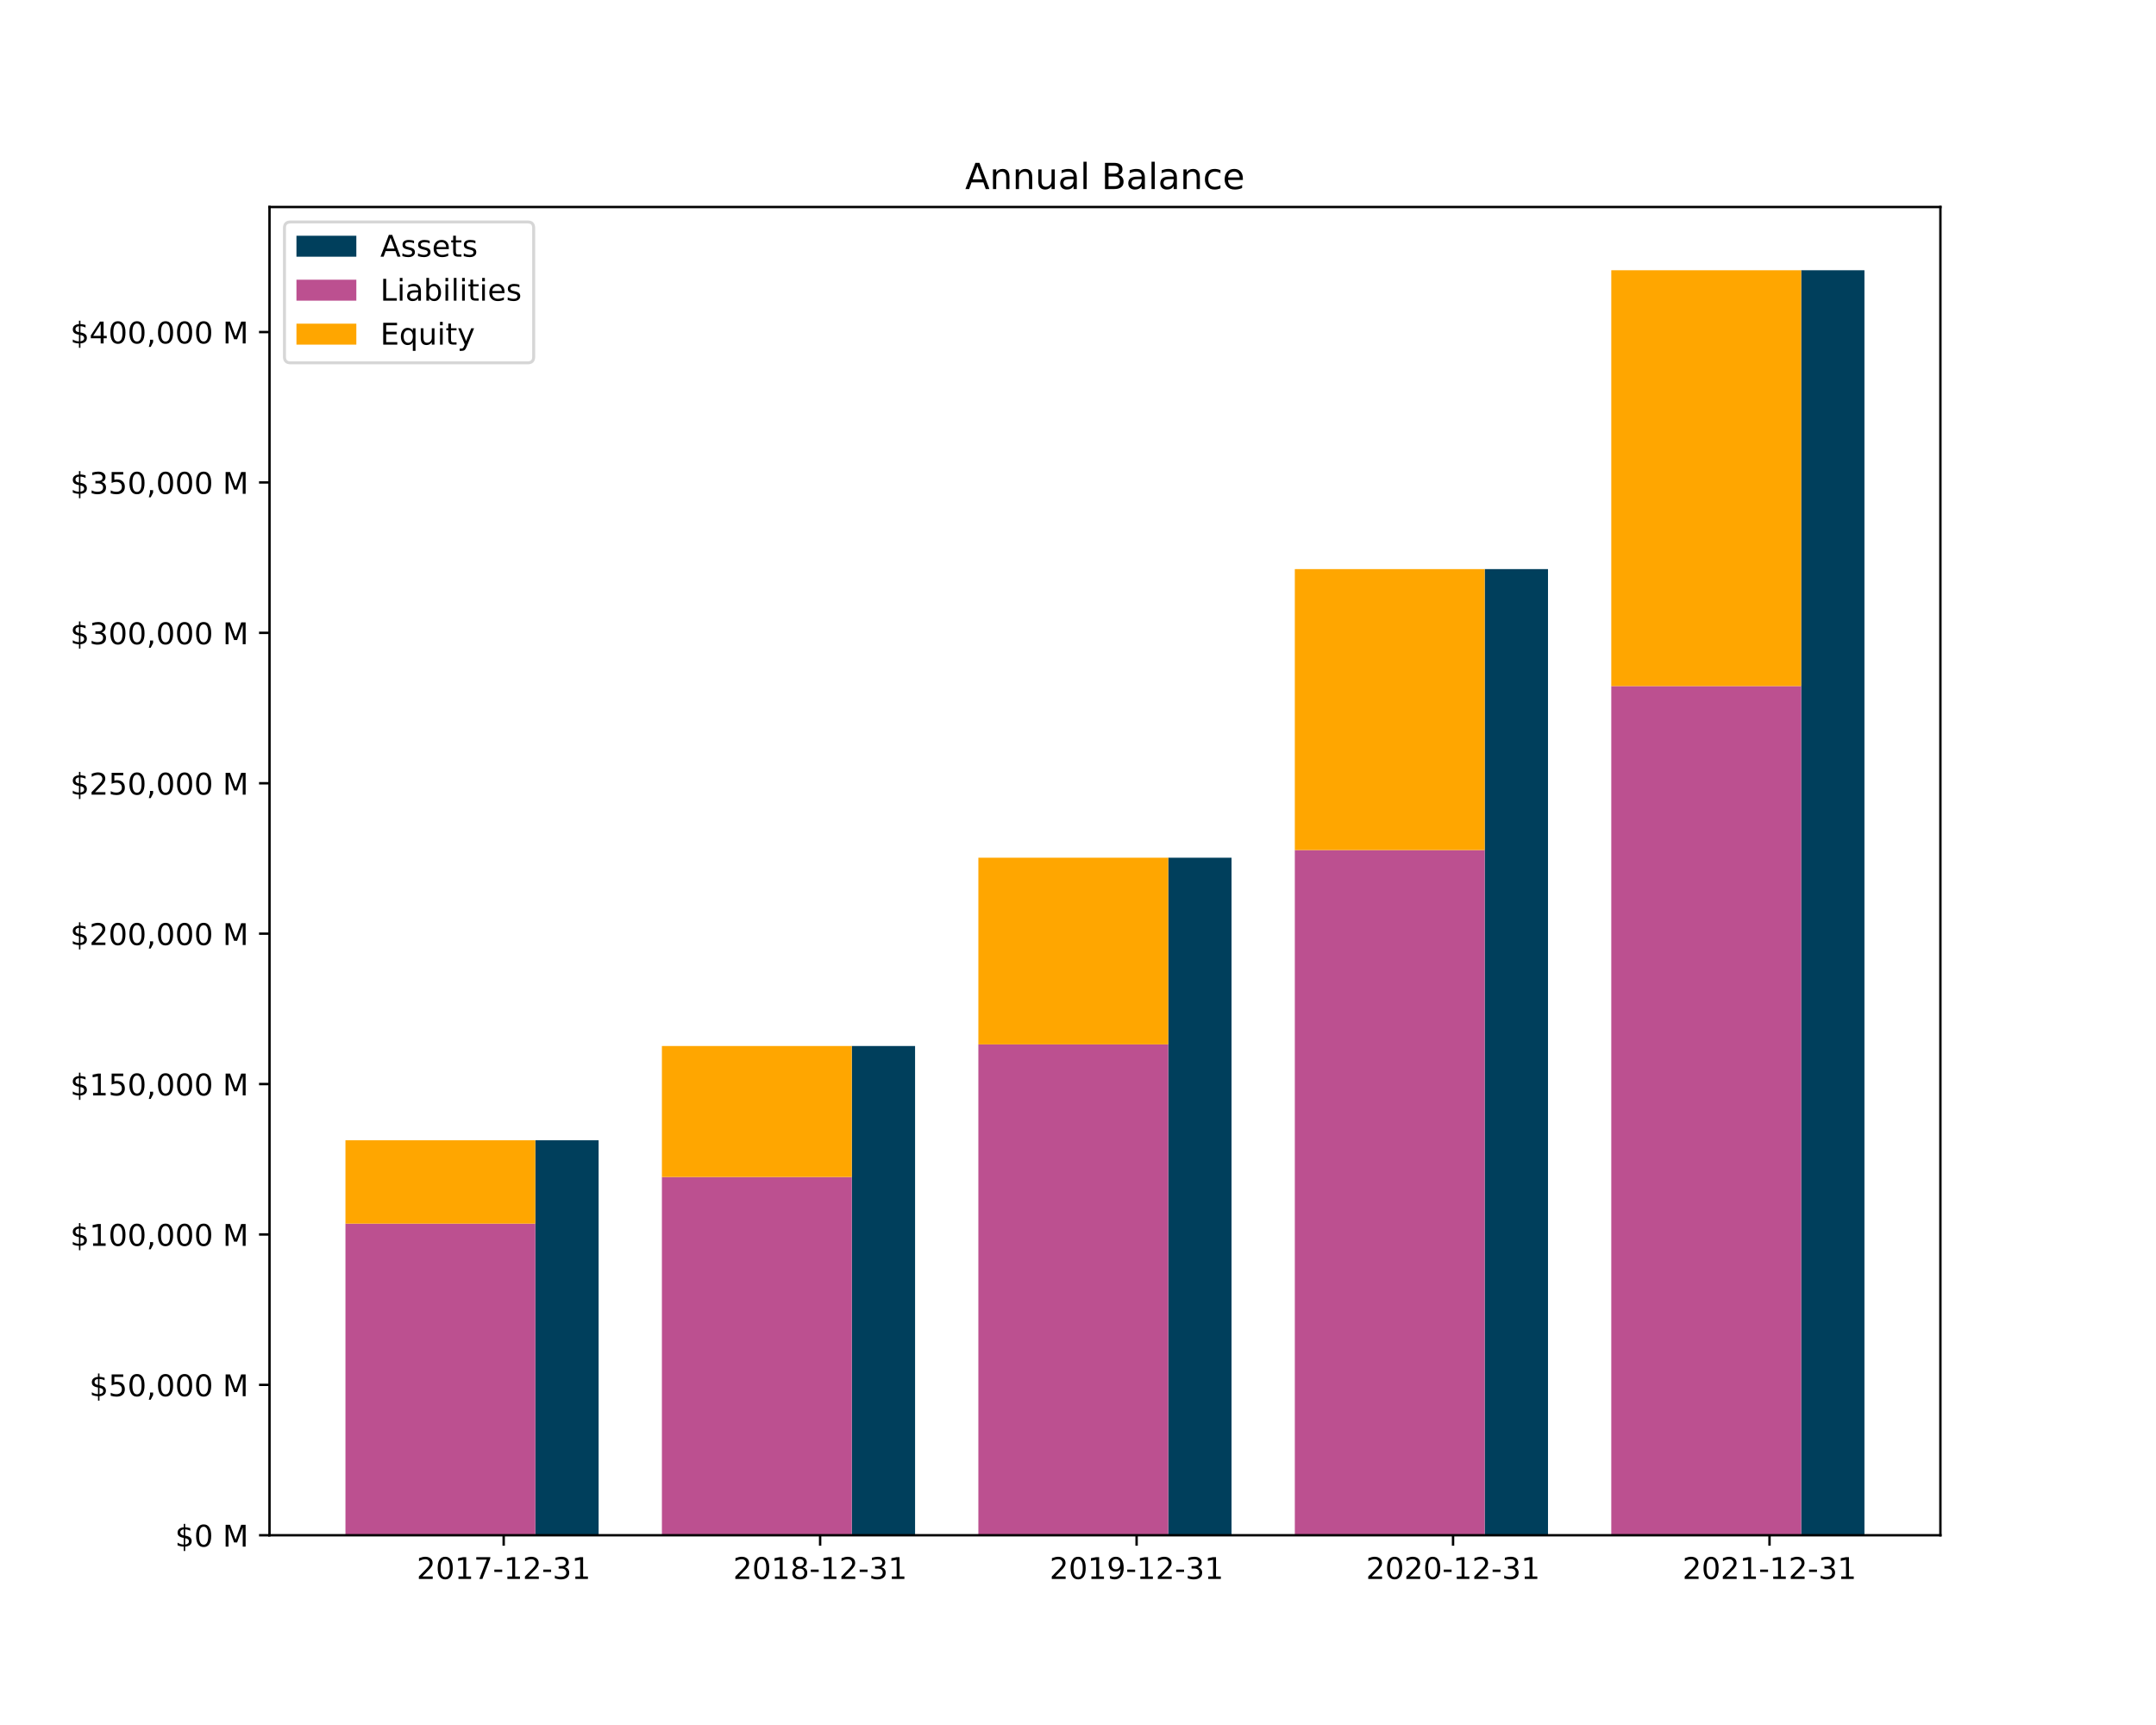
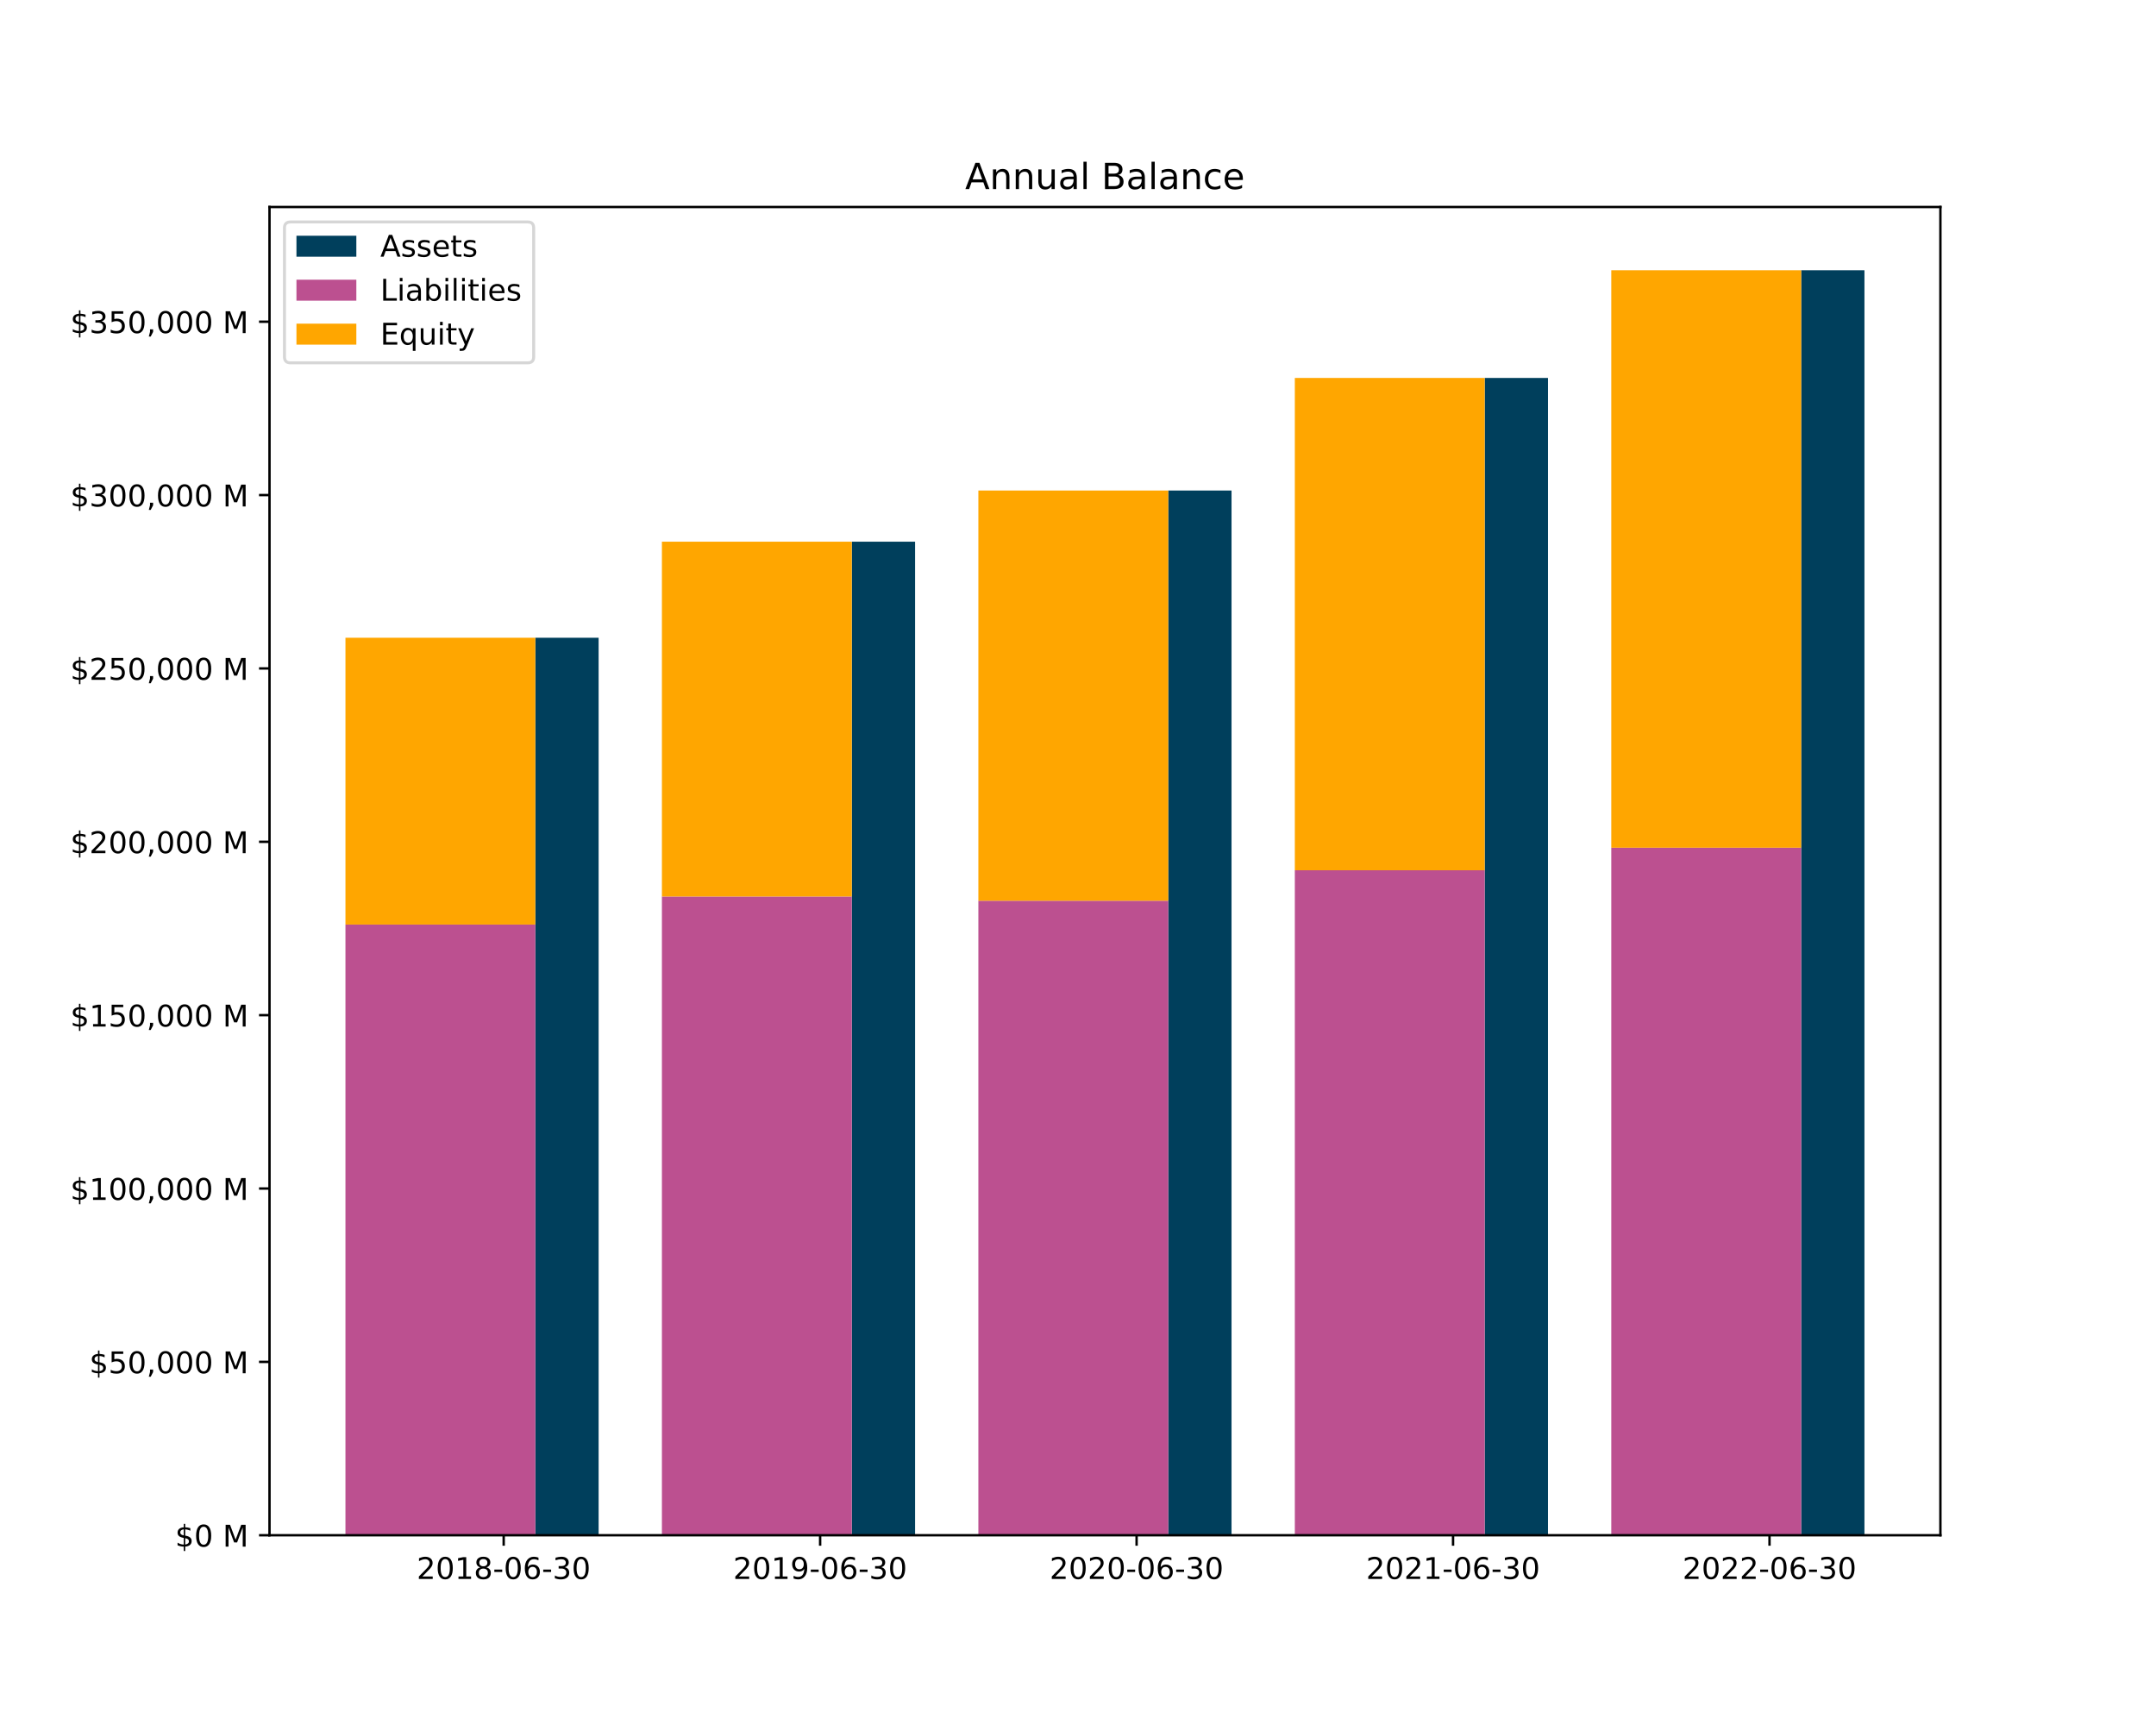
<svg xmlns="http://www.w3.org/2000/svg" xmlns:xlink="http://www.w3.org/1999/xlink" width="720pt" height="576pt" viewBox="0 0 720 576" version="1.1">
  <defs>
    <style type="text/css">*{stroke-linejoin: round; stroke-linecap: butt}</style>
  </defs>
  <g id="figure_1">
    <g id="patch_1">
      <path d="M 0 576  L 720 576  L 720 0  L 0 0  z " style="fill: #ffffff" />
    </g>
    <g id="axes_1">
      <g id="patch_2">
        <path d="M 90 512.64  L 648 512.64  L 648 69.12  L 90 69.12  z " style="fill: #ffffff" />
      </g>
      <g id="patch_3">
-         <path d="M 622.636 512.64  L 601.5 512.64  L 601.5 90.24  L 622.636 90.24  z " clip-path="url(#p053c8c487d)" style="fill: #003f5c" />
+         <path d="M 622.636 512.64  L 601.5 512.64  L 601.5 90.24  L 622.636 90.24  z " clip-path="url(#p5fec43cfbb)" style="fill: #003f5c" />
      </g>
      <g id="patch_4">
-         <path d="M 516.955 512.64  L 495.818 512.64  L 495.818 190.031  L 516.955 190.031  z " clip-path="url(#p053c8c487d)" style="fill: #003f5c" />
+         <path d="M 516.955 512.64  L 495.818 512.64  L 495.818 126.201  L 516.955 126.201  z " clip-path="url(#p5fec43cfbb)" style="fill: #003f5c" />
      </g>
      <g id="patch_5">
-         <path d="M 411.273 512.64  L 390.136 512.64  L 390.136 286.401  L 411.273 286.401  z " clip-path="url(#p053c8c487d)" style="fill: #003f5c" />
+         <path d="M 411.273 512.64  L 390.136 512.64  L 390.136 163.792  L 411.273 163.792  z " clip-path="url(#p5fec43cfbb)" style="fill: #003f5c" />
      </g>
      <g id="patch_6">
-         <path d="M 305.591 512.64  L 284.455 512.64  L 284.455 349.276  L 305.591 349.276  z " clip-path="url(#p053c8c487d)" style="fill: #003f5c" />
+         <path d="M 305.591 512.64  L 284.455 512.64  L 284.455 180.875  L 305.591 180.875  z " clip-path="url(#p5fec43cfbb)" style="fill: #003f5c" />
      </g>
      <g id="patch_7">
-         <path d="M 199.909 512.64  L 178.773 512.64  L 178.773 380.752  L 199.909 380.752  z " clip-path="url(#p053c8c487d)" style="fill: #003f5c" />
+         <path d="M 199.909 512.64  L 178.773 512.64  L 178.773 212.954  L 199.909 212.954  z " clip-path="url(#p5fec43cfbb)" style="fill: #003f5c" />
      </g>
      <g id="patch_8">
-         <path d="M 601.5 512.64  L 538.091 512.64  L 538.091 229.093  L 601.5 229.093  z " clip-path="url(#p053c8c487d)" style="fill: #bc5090" />
+         <path d="M 601.5 512.64  L 538.091 512.64  L 538.091 283.057  L 601.5 283.057  z " clip-path="url(#p5fec43cfbb)" style="fill: #bc5090" />
      </g>
      <g id="patch_9">
-         <path d="M 495.818 512.64  L 432.409 512.64  L 432.409 283.846  L 495.818 283.846  z " clip-path="url(#p053c8c487d)" style="fill: #bc5090" />
+         <path d="M 495.818 512.64  L 432.409 512.64  L 432.409 290.591  L 495.818 290.591  z " clip-path="url(#p5fec43cfbb)" style="fill: #bc5090" />
      </g>
      <g id="patch_10">
-         <path d="M 390.136 512.64  L 326.727 512.64  L 326.727 348.734  L 390.136 348.734  z " clip-path="url(#p053c8c487d)" style="fill: #bc5090" />
+         <path d="M 390.136 512.64  L 326.727 512.64  L 326.727 300.76  L 390.136 300.76  z " clip-path="url(#p5fec43cfbb)" style="fill: #bc5090" />
      </g>
      <g id="patch_11">
-         <path d="M 284.455 512.64  L 221.045 512.64  L 221.045 393.017  L 284.455 393.017  z " clip-path="url(#p053c8c487d)" style="fill: #bc5090" />
+         <path d="M 284.455 512.64  L 221.045 512.64  L 221.045 299.349  L 284.455 299.349  z " clip-path="url(#p5fec43cfbb)" style="fill: #bc5090" />
      </g>
      <g id="patch_12">
-         <path d="M 178.773 512.64  L 115.364 512.64  L 115.364 408.583  L 178.773 408.583  z " clip-path="url(#p053c8c487d)" style="fill: #bc5090" />
+         <path d="M 178.773 512.64  L 115.364 512.64  L 115.364 308.722  L 178.773 308.722  z " clip-path="url(#p5fec43cfbb)" style="fill: #bc5090" />
      </g>
      <g id="patch_13">
-         <path d="M 601.5 229.093  L 538.091 229.093  L 538.091 90.24  L 601.5 90.24  z " clip-path="url(#p053c8c487d)" style="fill: #ffa600" />
+         <path d="M 601.5 283.057  L 538.091 283.057  L 538.091 90.24  L 601.5 90.24  z " clip-path="url(#p5fec43cfbb)" style="fill: #ffa600" />
      </g>
      <g id="patch_14">
-         <path d="M 495.818 283.846  L 432.409 283.846  L 432.409 190.031  L 495.818 190.031  z " clip-path="url(#p053c8c487d)" style="fill: #ffa600" />
+         <path d="M 495.818 290.591  L 432.409 290.591  L 432.409 126.201  L 495.818 126.201  z " clip-path="url(#p5fec43cfbb)" style="fill: #ffa600" />
      </g>
      <g id="patch_15">
-         <path d="M 390.136 348.734  L 326.727 348.734  L 326.727 286.401  L 390.136 286.401  z " clip-path="url(#p053c8c487d)" style="fill: #ffa600" />
+         <path d="M 390.136 300.76  L 326.727 300.76  L 326.727 163.792  L 390.136 163.792  z " clip-path="url(#p5fec43cfbb)" style="fill: #ffa600" />
      </g>
      <g id="patch_16">
-         <path d="M 284.455 393.017  L 221.045 393.017  L 221.045 349.276  L 284.455 349.276  z " clip-path="url(#p053c8c487d)" style="fill: #ffa600" />
+         <path d="M 284.455 299.349  L 221.045 299.349  L 221.045 180.875  L 284.455 180.875  z " clip-path="url(#p5fec43cfbb)" style="fill: #ffa600" />
      </g>
      <g id="patch_17">
-         <path d="M 178.773 408.583  L 115.364 408.583  L 115.364 380.752  L 178.773 380.752  z " clip-path="url(#p053c8c487d)" style="fill: #ffa600" />
+         <path d="M 178.773 308.722  L 115.364 308.722  L 115.364 212.954  L 178.773 212.954  z " clip-path="url(#p5fec43cfbb)" style="fill: #ffa600" />
      </g>
      <g id="matplotlib.axis_1">
        <g id="xtick_1">
          <g id="line2d_1">
            <defs>
-               <path id="m36cf8c5cd2" d="M 0 0  L 0 3.5  " style="stroke: #000000; stroke-width: 0.8" />
+               <path id="m88807a516a" d="M 0 0  L 0 3.5  " style="stroke: #000000; stroke-width: 0.8" />
            </defs>
            <g>
-               <use xlink:href="#m36cf8c5cd2" x="590.932" y="512.64" style="stroke: #000000; stroke-width: 0.8" />
+               <use xlink:href="#m88807a516a" x="590.932" y="512.64" style="stroke: #000000; stroke-width: 0.8" />
            </g>
          </g>
          <g id="text_1">
            <g transform="translate(561.874 527.2384) scale(0.1 -0.1)">
              <defs>
                <path id="DejaVuSans-32" d="M 1228 531  L 3431 531  L 3431 0  L 469 0  L 469 531  Q 828 903 1448 1529  Q 2069 2156 2228 2338  Q 2531 2678 2651 2914  Q 2772 3150 2772 3378  Q 2772 3750 2511 3984  Q 2250 4219 1831 4219  Q 1534 4219 1204 4116  Q 875 4013 500 3803  L 500 4441  Q 881 4594 1212 4672  Q 1544 4750 1819 4750  Q 2544 4750 2975 4387  Q 3406 4025 3406 3419  Q 3406 3131 3298 2873  Q 3191 2616 2906 2266  Q 2828 2175 2409 1742  Q 1991 1309 1228 531  z " transform="scale(0.015625)" />
                <path id="DejaVuSans-30" d="M 2034 4250  Q 1547 4250 1301 3770  Q 1056 3291 1056 2328  Q 1056 1369 1301 889  Q 1547 409 2034 409  Q 2525 409 2770 889  Q 3016 1369 3016 2328  Q 3016 3291 2770 3770  Q 2525 4250 2034 4250  z M 2034 4750  Q 2819 4750 3233 4129  Q 3647 3509 3647 2328  Q 3647 1150 3233 529  Q 2819 -91 2034 -91  Q 1250 -91 836 529  Q 422 1150 422 2328  Q 422 3509 836 4129  Q 1250 4750 2034 4750  z " transform="scale(0.015625)" />
+                 <path id="DejaVuSans-2d" d="M 313 2009  L 1997 2009  L 1997 1497  L 313 1497  L 313 2009  z " transform="scale(0.015625)" />
+                 <path id="DejaVuSans-36" d="M 2113 2584  Q 1688 2584 1439 2293  Q 1191 2003 1191 1497  Q 1191 994 1439 701  Q 1688 409 2113 409  Q 2538 409 2786 701  Q 3034 994 3034 1497  Q 3034 2003 2786 2293  Q 2538 2584 2113 2584  z M 3366 4563  L 3366 3988  Q 3128 4100 2886 4159  Q 2644 4219 2406 4219  Q 1781 4219 1451 3797  Q 1122 3375 1075 2522  Q 1259 2794 1537 2939  Q 1816 3084 2150 3084  Q 2853 3084 3261 2657  Q 3669 2231 3669 1497  Q 3669 778 3244 343  Q 2819 -91 2113 -91  Q 1303 -91 875 529  Q 447 1150 447 2328  Q 447 3434 972 4092  Q 1497 4750 2381 4750  Q 2619 4750 2861 4703  Q 3103 4656 3366 4563  z " transform="scale(0.015625)" />
+                 <path id="DejaVuSans-33" d="M 2597 2516  Q 3050 2419 3304 2112  Q 3559 1806 3559 1356  Q 3559 666 3084 287  Q 2609 -91 1734 -91  Q 1441 -91 1130 -33  Q 819 25 488 141  L 488 750  Q 750 597 1062 519  Q 1375 441 1716 441  Q 2309 441 2620 675  Q 2931 909 2931 1356  Q 2931 1769 2642 2001  Q 2353 2234 1838 2234  L 1294 2234  L 1294 2753  L 1863 2753  Q 2328 2753 2575 2939  Q 2822 3125 2822 3475  Q 2822 3834 2567 4026  Q 2313 4219 1838 4219  Q 1578 4219 1281 4162  Q 984 4106 628 3988  L 628 4550  Q 988 4650 1302 4700  Q 1616 4750 1894 4750  Q 2613 4750 3031 4423  Q 3450 4097 3450 3541  Q 3450 3153 3228 2886  Q 3006 2619 2597 2516  z " transform="scale(0.015625)" />
+               </defs>
+               <use xlink:href="#DejaVuSans-32" />
+               <use xlink:href="#DejaVuSans-30" x="63.623" />
+               <use xlink:href="#DejaVuSans-32" x="127.246" />
+               <use xlink:href="#DejaVuSans-32" x="190.869" />
+               <use xlink:href="#DejaVuSans-2d" x="254.492" />
+               <use xlink:href="#DejaVuSans-30" x="290.576" />
+               <use xlink:href="#DejaVuSans-36" x="354.199" />
+               <use xlink:href="#DejaVuSans-2d" x="417.822" />
+               <use xlink:href="#DejaVuSans-33" x="453.906" />
+               <use xlink:href="#DejaVuSans-30" x="517.529" />
+             </g>
+           </g>
+         </g>
+         <g id="xtick_2">
+           <g id="line2d_2">
+             <g>
+               <use xlink:href="#m88807a516a" x="485.25" y="512.64" style="stroke: #000000; stroke-width: 0.8" />
+             </g>
+           </g>
+           <g id="text_2">
+             <g transform="translate(456.1922 527.2384) scale(0.1 -0.1)">
+               <defs>
                <path id="DejaVuSans-31" d="M 794 531  L 1825 531  L 1825 4091  L 703 3866  L 703 4441  L 1819 4666  L 2450 4666  L 2450 531  L 3481 531  L 3481 0  L 794 0  L 794 531  z " transform="scale(0.015625)" />
-                 <path id="DejaVuSans-2d" d="M 313 2009  L 1997 2009  L 1997 1497  L 313 1497  L 313 2009  z " transform="scale(0.015625)" />
-                 <path id="DejaVuSans-33" d="M 2597 2516  Q 3050 2419 3304 2112  Q 3559 1806 3559 1356  Q 3559 666 3084 287  Q 2609 -91 1734 -91  Q 1441 -91 1130 -33  Q 819 25 488 141  L 488 750  Q 750 597 1062 519  Q 1375 441 1716 441  Q 2309 441 2620 675  Q 2931 909 2931 1356  Q 2931 1769 2642 2001  Q 2353 2234 1838 2234  L 1294 2234  L 1294 2753  L 1863 2753  Q 2328 2753 2575 2939  Q 2822 3125 2822 3475  Q 2822 3834 2567 4026  Q 2313 4219 1838 4219  Q 1578 4219 1281 4162  Q 984 4106 628 3988  L 628 4550  Q 988 4650 1302 4700  Q 1616 4750 1894 4750  Q 2613 4750 3031 4423  Q 3450 4097 3450 3541  Q 3450 3153 3228 2886  Q 3006 2619 2597 2516  z " transform="scale(0.015625)" />
              </defs>
              <use xlink:href="#DejaVuSans-32" />
              <use xlink:href="#DejaVuSans-30" x="63.623" />
              <use xlink:href="#DejaVuSans-32" x="127.246" />
              <use xlink:href="#DejaVuSans-31" x="190.869" />
              <use xlink:href="#DejaVuSans-2d" x="254.492" />
-               <use xlink:href="#DejaVuSans-31" x="290.576" />
-               <use xlink:href="#DejaVuSans-32" x="354.199" />
+               <use xlink:href="#DejaVuSans-30" x="290.576" />
+               <use xlink:href="#DejaVuSans-36" x="354.199" />
              <use xlink:href="#DejaVuSans-2d" x="417.822" />
              <use xlink:href="#DejaVuSans-33" x="453.906" />
-               <use xlink:href="#DejaVuSans-31" x="517.529" />
-             </g>
-           </g>
-         </g>
-         <g id="xtick_2">
-           <g id="line2d_2">
-             <g>
-               <use xlink:href="#m36cf8c5cd2" x="485.25" y="512.64" style="stroke: #000000; stroke-width: 0.8" />
-             </g>
-           </g>
-           <g id="text_2">
-             <g transform="translate(456.1922 527.2384) scale(0.1 -0.1)">
+               <use xlink:href="#DejaVuSans-30" x="517.529" />
+             </g>
+           </g>
+         </g>
+         <g id="xtick_3">
+           <g id="line2d_3">
+             <g>
+               <use xlink:href="#m88807a516a" x="379.568" y="512.64" style="stroke: #000000; stroke-width: 0.8" />
+             </g>
+           </g>
+           <g id="text_3">
+             <g transform="translate(350.5104 527.2384) scale(0.1 -0.1)">
              <use xlink:href="#DejaVuSans-32" />
              <use xlink:href="#DejaVuSans-30" x="63.623" />
              <use xlink:href="#DejaVuSans-32" x="127.246" />
              <use xlink:href="#DejaVuSans-30" x="190.869" />
              <use xlink:href="#DejaVuSans-2d" x="254.492" />
-               <use xlink:href="#DejaVuSans-31" x="290.576" />
-               <use xlink:href="#DejaVuSans-32" x="354.199" />
+               <use xlink:href="#DejaVuSans-30" x="290.576" />
+               <use xlink:href="#DejaVuSans-36" x="354.199" />
              <use xlink:href="#DejaVuSans-2d" x="417.822" />
              <use xlink:href="#DejaVuSans-33" x="453.906" />
-               <use xlink:href="#DejaVuSans-31" x="517.529" />
-             </g>
-           </g>
-         </g>
-         <g id="xtick_3">
-           <g id="line2d_3">
-             <g>
-               <use xlink:href="#m36cf8c5cd2" x="379.568" y="512.64" style="stroke: #000000; stroke-width: 0.8" />
-             </g>
-           </g>
-           <g id="text_3">
-             <g transform="translate(350.5104 527.2384) scale(0.1 -0.1)">
+               <use xlink:href="#DejaVuSans-30" x="517.529" />
+             </g>
+           </g>
+         </g>
+         <g id="xtick_4">
+           <g id="line2d_4">
+             <g>
+               <use xlink:href="#m88807a516a" x="273.886" y="512.64" style="stroke: #000000; stroke-width: 0.8" />
+             </g>
+           </g>
+           <g id="text_4">
+             <g transform="translate(244.8286 527.2384) scale(0.1 -0.1)">
              <defs>
                <path id="DejaVuSans-39" d="M 703 97  L 703 672  Q 941 559 1184 500  Q 1428 441 1663 441  Q 2288 441 2617 861  Q 2947 1281 2994 2138  Q 2813 1869 2534 1725  Q 2256 1581 1919 1581  Q 1219 1581 811 2004  Q 403 2428 403 3163  Q 403 3881 828 4315  Q 1253 4750 1959 4750  Q 2769 4750 3195 4129  Q 3622 3509 3622 2328  Q 3622 1225 3098 567  Q 2575 -91 1691 -91  Q 1453 -91 1209 -44  Q 966 3 703 97  z M 1959 2075  Q 2384 2075 2632 2365  Q 2881 2656 2881 3163  Q 2881 3666 2632 3958  Q 2384 4250 1959 4250  Q 1534 4250 1286 3958  Q 1038 3666 1038 3163  Q 1038 2656 1286 2365  Q 1534 2075 1959 2075  z " transform="scale(0.015625)" />
              </defs>
              <use xlink:href="#DejaVuSans-32" />
              <use xlink:href="#DejaVuSans-30" x="63.623" />
              <use xlink:href="#DejaVuSans-31" x="127.246" />
              <use xlink:href="#DejaVuSans-39" x="190.869" />
              <use xlink:href="#DejaVuSans-2d" x="254.492" />
-               <use xlink:href="#DejaVuSans-31" x="290.576" />
-               <use xlink:href="#DejaVuSans-32" x="354.199" />
+               <use xlink:href="#DejaVuSans-30" x="290.576" />
+               <use xlink:href="#DejaVuSans-36" x="354.199" />
              <use xlink:href="#DejaVuSans-2d" x="417.822" />
              <use xlink:href="#DejaVuSans-33" x="453.906" />
-               <use xlink:href="#DejaVuSans-31" x="517.529" />
-             </g>
-           </g>
-         </g>
-         <g id="xtick_4">
-           <g id="line2d_4">
-             <g>
-               <use xlink:href="#m36cf8c5cd2" x="273.886" y="512.64" style="stroke: #000000; stroke-width: 0.8" />
-             </g>
-           </g>
-           <g id="text_4">
-             <g transform="translate(244.8286 527.2384) scale(0.1 -0.1)">
+               <use xlink:href="#DejaVuSans-30" x="517.529" />
+             </g>
+           </g>
+         </g>
+         <g id="xtick_5">
+           <g id="line2d_5">
+             <g>
+               <use xlink:href="#m88807a516a" x="168.205" y="512.64" style="stroke: #000000; stroke-width: 0.8" />
+             </g>
+           </g>
+           <g id="text_5">
+             <g transform="translate(139.1467 527.2384) scale(0.1 -0.1)">
              <defs>
                <path id="DejaVuSans-38" d="M 2034 2216  Q 1584 2216 1326 1975  Q 1069 1734 1069 1313  Q 1069 891 1326 650  Q 1584 409 2034 409  Q 2484 409 2743 651  Q 3003 894 3003 1313  Q 3003 1734 2745 1975  Q 2488 2216 2034 2216  z M 1403 2484  Q 997 2584 770 2862  Q 544 3141 544 3541  Q 544 4100 942 4425  Q 1341 4750 2034 4750  Q 2731 4750 3128 4425  Q 3525 4100 3525 3541  Q 3525 3141 3298 2862  Q 3072 2584 2669 2484  Q 3125 2378 3379 2068  Q 3634 1759 3634 1313  Q 3634 634 3220 271  Q 2806 -91 2034 -91  Q 1263 -91 848 271  Q 434 634 434 1313  Q 434 1759 690 2068  Q 947 2378 1403 2484  z M 1172 3481  Q 1172 3119 1398 2916  Q 1625 2713 2034 2713  Q 2441 2713 2670 2916  Q 2900 3119 2900 3481  Q 2900 3844 2670 4047  Q 2441 4250 2034 4250  Q 1625 4250 1398 4047  Q 1172 3844 1172 3481  z " transform="scale(0.015625)" />
              </defs>
              <use xlink:href="#DejaVuSans-32" />
              <use xlink:href="#DejaVuSans-30" x="63.623" />
              <use xlink:href="#DejaVuSans-31" x="127.246" />
              <use xlink:href="#DejaVuSans-38" x="190.869" />
              <use xlink:href="#DejaVuSans-2d" x="254.492" />
-               <use xlink:href="#DejaVuSans-31" x="290.576" />
-               <use xlink:href="#DejaVuSans-32" x="354.199" />
+               <use xlink:href="#DejaVuSans-30" x="290.576" />
+               <use xlink:href="#DejaVuSans-36" x="354.199" />
              <use xlink:href="#DejaVuSans-2d" x="417.822" />
              <use xlink:href="#DejaVuSans-33" x="453.906" />
-               <use xlink:href="#DejaVuSans-31" x="517.529" />
-             </g>
-           </g>
-         </g>
-         <g id="xtick_5">
-           <g id="line2d_5">
-             <g>
-               <use xlink:href="#m36cf8c5cd2" x="168.205" y="512.64" style="stroke: #000000; stroke-width: 0.8" />
-             </g>
-           </g>
-           <g id="text_5">
-             <g transform="translate(139.1467 527.2384) scale(0.1 -0.1)">
-               <defs>
-                 <path id="DejaVuSans-37" d="M 525 4666  L 3525 4666  L 3525 4397  L 1831 0  L 1172 0  L 2766 4134  L 525 4134  L 525 4666  z " transform="scale(0.015625)" />
-               </defs>
-               <use xlink:href="#DejaVuSans-32" />
-               <use xlink:href="#DejaVuSans-30" x="63.623" />
-               <use xlink:href="#DejaVuSans-31" x="127.246" />
-               <use xlink:href="#DejaVuSans-37" x="190.869" />
-               <use xlink:href="#DejaVuSans-2d" x="254.492" />
-               <use xlink:href="#DejaVuSans-31" x="290.576" />
-               <use xlink:href="#DejaVuSans-32" x="354.199" />
-               <use xlink:href="#DejaVuSans-2d" x="417.822" />
-               <use xlink:href="#DejaVuSans-33" x="453.906" />
-               <use xlink:href="#DejaVuSans-31" x="517.529" />
+               <use xlink:href="#DejaVuSans-30" x="517.529" />
            </g>
          </g>
        </g>
      </g>
      <g id="matplotlib.axis_2">
        <g id="ytick_1">
          <g id="line2d_6">
            <defs>
-               <path id="m431fc85517" d="M 0 0  L -3.5 0  " style="stroke: #000000; stroke-width: 0.8" />
+               <path id="m5c0bc288c9" d="M 0 0  L -3.5 0  " style="stroke: #000000; stroke-width: 0.8" />
            </defs>
            <g>
-               <use xlink:href="#m431fc85517" x="90" y="512.64" style="stroke: #000000; stroke-width: 0.8" />
+               <use xlink:href="#m5c0bc288c9" x="90" y="512.64" style="stroke: #000000; stroke-width: 0.8" />
            </g>
          </g>
          <g id="text_6">
            <g transform="translate(58.46875 516.4392) scale(0.1 -0.1)">
              <defs>
                <path id="DejaVuSans-24" d="M 2163 -941  L 1850 -941  L 1847 0  Q 1519 6 1191 76  Q 863 147 531 288  L 531 850  Q 850 650 1176 548  Q 1503 447 1850 444  L 1850 1869  Q 1159 1981 845 2250  Q 531 2519 531 2988  Q 531 3497 872 3790  Q 1213 4084 1850 4128  L 1850 4863  L 2163 4863  L 2163 4138  Q 2453 4125 2725 4076  Q 2997 4028 3256 3944  L 3256 3397  Q 2997 3528 2723 3600  Q 2450 3672 2163 3684  L 2163 2350  Q 2872 2241 3206 1959  Q 3541 1678 3541 1191  Q 3541 663 3186 358  Q 2831 53 2163 6  L 2163 -941  z M 1850 2406  L 1850 3688  Q 1488 3647 1297 3481  Q 1106 3316 1106 3041  Q 1106 2772 1282 2622  Q 1459 2472 1850 2406  z M 2163 1806  L 2163 453  Q 2559 506 2761 678  Q 2963 850 2963 1131  Q 2963 1406 2770 1568  Q 2578 1731 2163 1806  z " transform="scale(0.015625)" />
                <path id="DejaVuSans-20" transform="scale(0.015625)" />
                <path id="DejaVuSans-4d" d="M 628 4666  L 1569 4666  L 2759 1491  L 3956 4666  L 4897 4666  L 4897 0  L 4281 0  L 4281 4097  L 3078 897  L 2444 897  L 1241 4097  L 1241 0  L 628 0  L 628 4666  z " transform="scale(0.015625)" />
              </defs>
              <use xlink:href="#DejaVuSans-24" />
              <use xlink:href="#DejaVuSans-30" x="63.623" />
              <use xlink:href="#DejaVuSans-20" x="127.246" />
              <use xlink:href="#DejaVuSans-4d" x="159.033" />
            </g>
          </g>
        </g>
        <g id="ytick_2">
          <g id="line2d_7">
            <g>
-               <use xlink:href="#m431fc85517" x="90" y="462.42" style="stroke: #000000; stroke-width: 0.8" />
+               <use xlink:href="#m5c0bc288c9" x="90" y="454.752" style="stroke: #000000; stroke-width: 0.8" />
            </g>
          </g>
          <g id="text_7">
-             <g transform="translate(29.84062 466.2191) scale(0.1 -0.1)">
+             <g transform="translate(29.84062 458.5508) scale(0.1 -0.1)">
              <defs>
                <path id="DejaVuSans-35" d="M 691 4666  L 3169 4666  L 3169 4134  L 1269 4134  L 1269 2991  Q 1406 3038 1543 3061  Q 1681 3084 1819 3084  Q 2600 3084 3056 2656  Q 3513 2228 3513 1497  Q 3513 744 3044 326  Q 2575 -91 1722 -91  Q 1428 -91 1123 -41  Q 819 9 494 109  L 494 744  Q 775 591 1075 516  Q 1375 441 1709 441  Q 2250 441 2565 725  Q 2881 1009 2881 1497  Q 2881 1984 2565 2268  Q 2250 2553 1709 2553  Q 1456 2553 1204 2497  Q 953 2441 691 2322  L 691 4666  z " transform="scale(0.015625)" />
                <path id="DejaVuSans-2c" d="M 750 794  L 1409 794  L 1409 256  L 897 -744  L 494 -744  L 750 256  L 750 794  z " transform="scale(0.015625)" />
              </defs>
              <use xlink:href="#DejaVuSans-24" />
              <use xlink:href="#DejaVuSans-35" x="63.623" />
              <use xlink:href="#DejaVuSans-30" x="127.246" />
              <use xlink:href="#DejaVuSans-2c" x="190.869" />
              <use xlink:href="#DejaVuSans-30" x="222.656" />
              <use xlink:href="#DejaVuSans-30" x="286.279" />
              <use xlink:href="#DejaVuSans-30" x="349.902" />
              <use xlink:href="#DejaVuSans-20" x="413.525" />
              <use xlink:href="#DejaVuSans-4d" x="445.312" />
            </g>
          </g>
        </g>
        <g id="ytick_3">
          <g id="line2d_8">
            <g>
-               <use xlink:href="#m431fc85517" x="90" y="412.2" style="stroke: #000000; stroke-width: 0.8" />
+               <use xlink:href="#m5c0bc288c9" x="90" y="396.863" style="stroke: #000000; stroke-width: 0.8" />
            </g>
          </g>
          <g id="text_8">
-             <g transform="translate(23.47812 415.9991) scale(0.1 -0.1)">
+             <g transform="translate(23.47812 400.6624) scale(0.1 -0.1)">
              <use xlink:href="#DejaVuSans-24" />
              <use xlink:href="#DejaVuSans-31" x="63.623" />
              <use xlink:href="#DejaVuSans-30" x="127.246" />
              <use xlink:href="#DejaVuSans-30" x="190.869" />
              <use xlink:href="#DejaVuSans-2c" x="254.492" />
              <use xlink:href="#DejaVuSans-30" x="286.279" />
              <use xlink:href="#DejaVuSans-30" x="349.902" />
              <use xlink:href="#DejaVuSans-30" x="413.525" />
              <use xlink:href="#DejaVuSans-20" x="477.148" />
              <use xlink:href="#DejaVuSans-4d" x="508.936" />
            </g>
          </g>
        </g>
        <g id="ytick_4">
          <g id="line2d_9">
            <g>
-               <use xlink:href="#m431fc85517" x="90" y="361.98" style="stroke: #000000; stroke-width: 0.8" />
+               <use xlink:href="#m5c0bc288c9" x="90" y="338.975" style="stroke: #000000; stroke-width: 0.8" />
            </g>
          </g>
          <g id="text_9">
-             <g transform="translate(23.47812 365.779) scale(0.1 -0.1)">
+             <g transform="translate(23.47812 342.774) scale(0.1 -0.1)">
              <use xlink:href="#DejaVuSans-24" />
              <use xlink:href="#DejaVuSans-31" x="63.623" />
              <use xlink:href="#DejaVuSans-35" x="127.246" />
              <use xlink:href="#DejaVuSans-30" x="190.869" />
              <use xlink:href="#DejaVuSans-2c" x="254.492" />
              <use xlink:href="#DejaVuSans-30" x="286.279" />
              <use xlink:href="#DejaVuSans-30" x="349.902" />
              <use xlink:href="#DejaVuSans-30" x="413.525" />
              <use xlink:href="#DejaVuSans-20" x="477.148" />
              <use xlink:href="#DejaVuSans-4d" x="508.936" />
            </g>
          </g>
        </g>
        <g id="ytick_5">
          <g id="line2d_10">
            <g>
-               <use xlink:href="#m431fc85517" x="90" y="311.76" style="stroke: #000000; stroke-width: 0.8" />
+               <use xlink:href="#m5c0bc288c9" x="90" y="281.086" style="stroke: #000000; stroke-width: 0.8" />
            </g>
          </g>
          <g id="text_10">
-             <g transform="translate(23.47812 315.5589) scale(0.1 -0.1)">
+             <g transform="translate(23.47812 284.8857) scale(0.1 -0.1)">
              <use xlink:href="#DejaVuSans-24" />
              <use xlink:href="#DejaVuSans-32" x="63.623" />
              <use xlink:href="#DejaVuSans-30" x="127.246" />
              <use xlink:href="#DejaVuSans-30" x="190.869" />
              <use xlink:href="#DejaVuSans-2c" x="254.492" />
              <use xlink:href="#DejaVuSans-30" x="286.279" />
              <use xlink:href="#DejaVuSans-30" x="349.902" />
              <use xlink:href="#DejaVuSans-30" x="413.525" />
              <use xlink:href="#DejaVuSans-20" x="477.148" />
              <use xlink:href="#DejaVuSans-4d" x="508.936" />
            </g>
          </g>
        </g>
        <g id="ytick_6">
          <g id="line2d_11">
            <g>
-               <use xlink:href="#m431fc85517" x="90" y="261.54" style="stroke: #000000; stroke-width: 0.8" />
+               <use xlink:href="#m5c0bc288c9" x="90" y="223.198" style="stroke: #000000; stroke-width: 0.8" />
            </g>
          </g>
          <g id="text_11">
-             <g transform="translate(23.47812 265.3389) scale(0.1 -0.1)">
+             <g transform="translate(23.47812 226.9973) scale(0.1 -0.1)">
              <use xlink:href="#DejaVuSans-24" />
              <use xlink:href="#DejaVuSans-32" x="63.623" />
              <use xlink:href="#DejaVuSans-35" x="127.246" />
              <use xlink:href="#DejaVuSans-30" x="190.869" />
              <use xlink:href="#DejaVuSans-2c" x="254.492" />
              <use xlink:href="#DejaVuSans-30" x="286.279" />
              <use xlink:href="#DejaVuSans-30" x="349.902" />
              <use xlink:href="#DejaVuSans-30" x="413.525" />
              <use xlink:href="#DejaVuSans-20" x="477.148" />
              <use xlink:href="#DejaVuSans-4d" x="508.936" />
            </g>
          </g>
        </g>
        <g id="ytick_7">
          <g id="line2d_12">
            <g>
-               <use xlink:href="#m431fc85517" x="90" y="211.32" style="stroke: #000000; stroke-width: 0.8" />
+               <use xlink:href="#m5c0bc288c9" x="90" y="165.31" style="stroke: #000000; stroke-width: 0.8" />
            </g>
          </g>
          <g id="text_12">
-             <g transform="translate(23.47812 215.1188) scale(0.1 -0.1)">
+             <g transform="translate(23.47812 169.1089) scale(0.1 -0.1)">
              <use xlink:href="#DejaVuSans-24" />
              <use xlink:href="#DejaVuSans-33" x="63.623" />
              <use xlink:href="#DejaVuSans-30" x="127.246" />
              <use xlink:href="#DejaVuSans-30" x="190.869" />
              <use xlink:href="#DejaVuSans-2c" x="254.492" />
              <use xlink:href="#DejaVuSans-30" x="286.279" />
              <use xlink:href="#DejaVuSans-30" x="349.902" />
              <use xlink:href="#DejaVuSans-30" x="413.525" />
              <use xlink:href="#DejaVuSans-20" x="477.148" />
              <use xlink:href="#DejaVuSans-4d" x="508.936" />
            </g>
          </g>
        </g>
        <g id="ytick_8">
          <g id="line2d_13">
            <g>
-               <use xlink:href="#m431fc85517" x="90" y="161.1" style="stroke: #000000; stroke-width: 0.8" />
+               <use xlink:href="#m5c0bc288c9" x="90" y="107.421" style="stroke: #000000; stroke-width: 0.8" />
            </g>
          </g>
          <g id="text_13">
-             <g transform="translate(23.47812 164.8987) scale(0.1 -0.1)">
+             <g transform="translate(23.47812 111.2205) scale(0.1 -0.1)">
              <use xlink:href="#DejaVuSans-24" />
              <use xlink:href="#DejaVuSans-33" x="63.623" />
              <use xlink:href="#DejaVuSans-35" x="127.246" />
              <use xlink:href="#DejaVuSans-30" x="190.869" />
              <use xlink:href="#DejaVuSans-2c" x="254.492" />
              <use xlink:href="#DejaVuSans-30" x="286.279" />
              <use xlink:href="#DejaVuSans-30" x="349.902" />
              <use xlink:href="#DejaVuSans-30" x="413.525" />
              <use xlink:href="#DejaVuSans-20" x="477.148" />
              <use xlink:href="#DejaVuSans-4d" x="508.936" />
            </g>
          </g>
        </g>
-         <g id="ytick_9">
-           <g id="line2d_14">
-             <g>
-               <use xlink:href="#m431fc85517" x="90" y="110.879" style="stroke: #000000; stroke-width: 0.8" />
-             </g>
-           </g>
-           <g id="text_14">
-             <g transform="translate(23.47812 114.6787) scale(0.1 -0.1)">
-               <defs>
-                 <path id="DejaVuSans-34" d="M 2419 4116  L 825 1625  L 2419 1625  L 2419 4116  z M 2253 4666  L 3047 4666  L 3047 1625  L 3713 1625  L 3713 1100  L 3047 1100  L 3047 0  L 2419 0  L 2419 1100  L 313 1100  L 313 1709  L 2253 4666  z " transform="scale(0.015625)" />
-               </defs>
-               <use xlink:href="#DejaVuSans-24" />
-               <use xlink:href="#DejaVuSans-34" x="63.623" />
-               <use xlink:href="#DejaVuSans-30" x="127.246" />
-               <use xlink:href="#DejaVuSans-30" x="190.869" />
-               <use xlink:href="#DejaVuSans-2c" x="254.492" />
-               <use xlink:href="#DejaVuSans-30" x="286.279" />
-               <use xlink:href="#DejaVuSans-30" x="349.902" />
-               <use xlink:href="#DejaVuSans-30" x="413.525" />
-               <use xlink:href="#DejaVuSans-20" x="477.148" />
-               <use xlink:href="#DejaVuSans-4d" x="508.936" />
-             </g>
-           </g>
-         </g>
      </g>
      <g id="patch_18">
        <path d="M 90 512.64  L 90 69.12  " style="fill: none; stroke: #000000; stroke-width: 0.8; stroke-linejoin: miter; stroke-linecap: square" />
      </g>
      <g id="patch_19">
        <path d="M 648 512.64  L 648 69.12  " style="fill: none; stroke: #000000; stroke-width: 0.8; stroke-linejoin: miter; stroke-linecap: square" />
      </g>
      <g id="patch_20">
        <path d="M 90 512.64  L 648 512.64  " style="fill: none; stroke: #000000; stroke-width: 0.8; stroke-linejoin: miter; stroke-linecap: square" />
      </g>
      <g id="patch_21">
        <path d="M 90 69.12  L 648 69.12  " style="fill: none; stroke: #000000; stroke-width: 0.8; stroke-linejoin: miter; stroke-linecap: square" />
      </g>
-       <g id="text_15">
+       <g id="text_14">
        <g transform="translate(322.3069 63.12) scale(0.12 -0.12)">
          <defs>
            <path id="DejaVuSans-41" d="M 2188 4044  L 1331 1722  L 3047 1722  L 2188 4044  z M 1831 4666  L 2547 4666  L 4325 0  L 3669 0  L 3244 1197  L 1141 1197  L 716 0  L 50 0  L 1831 4666  z " transform="scale(0.015625)" />
            <path id="DejaVuSans-6e" d="M 3513 2113  L 3513 0  L 2938 0  L 2938 2094  Q 2938 2591 2744 2837  Q 2550 3084 2163 3084  Q 1697 3084 1428 2787  Q 1159 2491 1159 1978  L 1159 0  L 581 0  L 581 3500  L 1159 3500  L 1159 2956  Q 1366 3272 1645 3428  Q 1925 3584 2291 3584  Q 2894 3584 3203 3211  Q 3513 2838 3513 2113  z " transform="scale(0.015625)" />
            <path id="DejaVuSans-75" d="M 544 1381  L 544 3500  L 1119 3500  L 1119 1403  Q 1119 906 1312 657  Q 1506 409 1894 409  Q 2359 409 2629 706  Q 2900 1003 2900 1516  L 2900 3500  L 3475 3500  L 3475 0  L 2900 0  L 2900 538  Q 2691 219 2414 64  Q 2138 -91 1772 -91  Q 1169 -91 856 284  Q 544 659 544 1381  z M 1991 3584  L 1991 3584  z " transform="scale(0.015625)" />
            <path id="DejaVuSans-61" d="M 2194 1759  Q 1497 1759 1228 1600  Q 959 1441 959 1056  Q 959 750 1161 570  Q 1363 391 1709 391  Q 2188 391 2477 730  Q 2766 1069 2766 1631  L 2766 1759  L 2194 1759  z M 3341 1997  L 3341 0  L 2766 0  L 2766 531  Q 2569 213 2275 61  Q 1981 -91 1556 -91  Q 1019 -91 701 211  Q 384 513 384 1019  Q 384 1609 779 1909  Q 1175 2209 1959 2209  L 2766 2209  L 2766 2266  Q 2766 2663 2505 2880  Q 2244 3097 1772 3097  Q 1472 3097 1187 3025  Q 903 2953 641 2809  L 641 3341  Q 956 3463 1253 3523  Q 1550 3584 1831 3584  Q 2591 3584 2966 3190  Q 3341 2797 3341 1997  z " transform="scale(0.015625)" />
            <path id="DejaVuSans-6c" d="M 603 4863  L 1178 4863  L 1178 0  L 603 0  L 603 4863  z " transform="scale(0.015625)" />
            <path id="DejaVuSans-42" d="M 1259 2228  L 1259 519  L 2272 519  Q 2781 519 3026 730  Q 3272 941 3272 1375  Q 3272 1813 3026 2020  Q 2781 2228 2272 2228  L 1259 2228  z M 1259 4147  L 1259 2741  L 2194 2741  Q 2656 2741 2882 2914  Q 3109 3088 3109 3444  Q 3109 3797 2882 3972  Q 2656 4147 2194 4147  L 1259 4147  z M 628 4666  L 2241 4666  Q 2963 4666 3353 4366  Q 3744 4066 3744 3513  Q 3744 3084 3544 2831  Q 3344 2578 2956 2516  Q 3422 2416 3680 2098  Q 3938 1781 3938 1306  Q 3938 681 3513 340  Q 3088 0 2303 0  L 628 0  L 628 4666  z " transform="scale(0.015625)" />
            <path id="DejaVuSans-63" d="M 3122 3366  L 3122 2828  Q 2878 2963 2633 3030  Q 2388 3097 2138 3097  Q 1578 3097 1268 2742  Q 959 2388 959 1747  Q 959 1106 1268 751  Q 1578 397 2138 397  Q 2388 397 2633 464  Q 2878 531 3122 666  L 3122 134  Q 2881 22 2623 -34  Q 2366 -91 2075 -91  Q 1284 -91 818 406  Q 353 903 353 1747  Q 353 2603 823 3093  Q 1294 3584 2113 3584  Q 2378 3584 2631 3529  Q 2884 3475 3122 3366  z " transform="scale(0.015625)" />
            <path id="DejaVuSans-65" d="M 3597 1894  L 3597 1613  L 953 1613  Q 991 1019 1311 708  Q 1631 397 2203 397  Q 2534 397 2845 478  Q 3156 559 3463 722  L 3463 178  Q 3153 47 2828 -22  Q 2503 -91 2169 -91  Q 1331 -91 842 396  Q 353 884 353 1716  Q 353 2575 817 3079  Q 1281 3584 2069 3584  Q 2775 3584 3186 3129  Q 3597 2675 3597 1894  z M 3022 2063  Q 3016 2534 2758 2815  Q 2500 3097 2075 3097  Q 1594 3097 1305 2825  Q 1016 2553 972 2059  L 3022 2063  z " transform="scale(0.015625)" />
          </defs>
          <use xlink:href="#DejaVuSans-41" />
          <use xlink:href="#DejaVuSans-6e" x="68.408" />
          <use xlink:href="#DejaVuSans-6e" x="131.787" />
          <use xlink:href="#DejaVuSans-75" x="195.166" />
          <use xlink:href="#DejaVuSans-61" x="258.545" />
          <use xlink:href="#DejaVuSans-6c" x="319.824" />
          <use xlink:href="#DejaVuSans-20" x="347.607" />
          <use xlink:href="#DejaVuSans-42" x="379.395" />
          <use xlink:href="#DejaVuSans-61" x="447.998" />
          <use xlink:href="#DejaVuSans-6c" x="509.277" />
          <use xlink:href="#DejaVuSans-61" x="537.061" />
          <use xlink:href="#DejaVuSans-6e" x="598.34" />
          <use xlink:href="#DejaVuSans-63" x="661.719" />
          <use xlink:href="#DejaVuSans-65" x="716.699" />
        </g>
      </g>
      <g id="legend_1">
        <g id="patch_22">
          <path d="M 97 121.154  L 176.222 121.154  Q 178.222 121.154 178.222 119.154  L 178.222 76.12  Q 178.222 74.12 176.222 74.12  L 97 74.12  Q 95 74.12 95 76.12  L 95 119.154  Q 95 121.154 97 121.154  z " style="fill: #ffffff; opacity: 0.8; stroke: #cccccc; stroke-linejoin: miter" />
        </g>
        <g id="patch_23">
          <path d="M 99 85.718  L 119 85.718  L 119 78.718  L 99 78.718  z " style="fill: #003f5c" />
        </g>
-         <g id="text_16">
+         <g id="text_15">
          <g transform="translate(127 85.71844) scale(0.1 -0.1)">
            <defs>
              <path id="DejaVuSans-73" d="M 2834 3397  L 2834 2853  Q 2591 2978 2328 3040  Q 2066 3103 1784 3103  Q 1356 3103 1142 2972  Q 928 2841 928 2578  Q 928 2378 1081 2264  Q 1234 2150 1697 2047  L 1894 2003  Q 2506 1872 2764 1633  Q 3022 1394 3022 966  Q 3022 478 2636 193  Q 2250 -91 1575 -91  Q 1294 -91 989 -36  Q 684 19 347 128  L 347 722  Q 666 556 975 473  Q 1284 391 1588 391  Q 1994 391 2212 530  Q 2431 669 2431 922  Q 2431 1156 2273 1281  Q 2116 1406 1581 1522  L 1381 1569  Q 847 1681 609 1914  Q 372 2147 372 2553  Q 372 3047 722 3315  Q 1072 3584 1716 3584  Q 2034 3584 2315 3537  Q 2597 3491 2834 3397  z " transform="scale(0.015625)" />
              <path id="DejaVuSans-74" d="M 1172 4494  L 1172 3500  L 2356 3500  L 2356 3053  L 1172 3053  L 1172 1153  Q 1172 725 1289 603  Q 1406 481 1766 481  L 2356 481  L 2356 0  L 1766 0  Q 1100 0 847 248  Q 594 497 594 1153  L 594 3053  L 172 3053  L 172 3500  L 594 3500  L 594 4494  L 1172 4494  z " transform="scale(0.015625)" />
            </defs>
            <use xlink:href="#DejaVuSans-41" />
            <use xlink:href="#DejaVuSans-73" x="68.408" />
            <use xlink:href="#DejaVuSans-73" x="120.508" />
            <use xlink:href="#DejaVuSans-65" x="172.607" />
            <use xlink:href="#DejaVuSans-74" x="234.131" />
            <use xlink:href="#DejaVuSans-73" x="273.34" />
          </g>
        </g>
        <g id="patch_24">
          <path d="M 99 100.397  L 119 100.397  L 119 93.397  L 99 93.397  z " style="fill: #bc5090" />
        </g>
-         <g id="text_17">
+         <g id="text_16">
          <g transform="translate(127 100.3966) scale(0.1 -0.1)">
            <defs>
              <path id="DejaVuSans-4c" d="M 628 4666  L 1259 4666  L 1259 531  L 3531 531  L 3531 0  L 628 0  L 628 4666  z " transform="scale(0.015625)" />
              <path id="DejaVuSans-69" d="M 603 3500  L 1178 3500  L 1178 0  L 603 0  L 603 3500  z M 603 4863  L 1178 4863  L 1178 4134  L 603 4134  L 603 4863  z " transform="scale(0.015625)" />
              <path id="DejaVuSans-62" d="M 3116 1747  Q 3116 2381 2855 2742  Q 2594 3103 2138 3103  Q 1681 3103 1420 2742  Q 1159 2381 1159 1747  Q 1159 1113 1420 752  Q 1681 391 2138 391  Q 2594 391 2855 752  Q 3116 1113 3116 1747  z M 1159 2969  Q 1341 3281 1617 3432  Q 1894 3584 2278 3584  Q 2916 3584 3314 3078  Q 3713 2572 3713 1747  Q 3713 922 3314 415  Q 2916 -91 2278 -91  Q 1894 -91 1617 61  Q 1341 213 1159 525  L 1159 0  L 581 0  L 581 4863  L 1159 4863  L 1159 2969  z " transform="scale(0.015625)" />
            </defs>
            <use xlink:href="#DejaVuSans-4c" />
            <use xlink:href="#DejaVuSans-69" x="55.713" />
            <use xlink:href="#DejaVuSans-61" x="83.496" />
            <use xlink:href="#DejaVuSans-62" x="144.775" />
            <use xlink:href="#DejaVuSans-69" x="208.252" />
            <use xlink:href="#DejaVuSans-6c" x="236.035" />
            <use xlink:href="#DejaVuSans-69" x="263.818" />
            <use xlink:href="#DejaVuSans-74" x="291.602" />
            <use xlink:href="#DejaVuSans-69" x="330.811" />
            <use xlink:href="#DejaVuSans-65" x="358.594" />
            <use xlink:href="#DejaVuSans-73" x="420.117" />
          </g>
        </g>
        <g id="patch_25">
          <path d="M 99 115.075  L 119 115.075  L 119 108.075  L 99 108.075  z " style="fill: #ffa600" />
        </g>
-         <g id="text_18">
+         <g id="text_17">
          <g transform="translate(127 115.0747) scale(0.1 -0.1)">
            <defs>
              <path id="DejaVuSans-45" d="M 628 4666  L 3578 4666  L 3578 4134  L 1259 4134  L 1259 2753  L 3481 2753  L 3481 2222  L 1259 2222  L 1259 531  L 3634 531  L 3634 0  L 628 0  L 628 4666  z " transform="scale(0.015625)" />
              <path id="DejaVuSans-71" d="M 947 1747  Q 947 1113 1208 752  Q 1469 391 1925 391  Q 2381 391 2643 752  Q 2906 1113 2906 1747  Q 2906 2381 2643 2742  Q 2381 3103 1925 3103  Q 1469 3103 1208 2742  Q 947 2381 947 1747  z M 2906 525  Q 2725 213 2448 61  Q 2172 -91 1784 -91  Q 1150 -91 751 415  Q 353 922 353 1747  Q 353 2572 751 3078  Q 1150 3584 1784 3584  Q 2172 3584 2448 3432  Q 2725 3281 2906 2969  L 2906 3500  L 3481 3500  L 3481 -1331  L 2906 -1331  L 2906 525  z " transform="scale(0.015625)" />
              <path id="DejaVuSans-79" d="M 2059 -325  Q 1816 -950 1584 -1140  Q 1353 -1331 966 -1331  L 506 -1331  L 506 -850  L 844 -850  Q 1081 -850 1212 -737  Q 1344 -625 1503 -206  L 1606 56  L 191 3500  L 800 3500  L 1894 763  L 2988 3500  L 3597 3500  L 2059 -325  z " transform="scale(0.015625)" />
            </defs>
            <use xlink:href="#DejaVuSans-45" />
            <use xlink:href="#DejaVuSans-71" x="63.184" />
            <use xlink:href="#DejaVuSans-75" x="126.66" />
            <use xlink:href="#DejaVuSans-69" x="190.039" />
            <use xlink:href="#DejaVuSans-74" x="217.822" />
            <use xlink:href="#DejaVuSans-79" x="257.031" />
          </g>
        </g>
      </g>
    </g>
  </g>
  <defs>
-     <clipPath id="p053c8c487d">
+     <clipPath id="p5fec43cfbb">
      <rect x="90" y="69.12" width="558" height="443.52" />
    </clipPath>
  </defs>
</svg>
